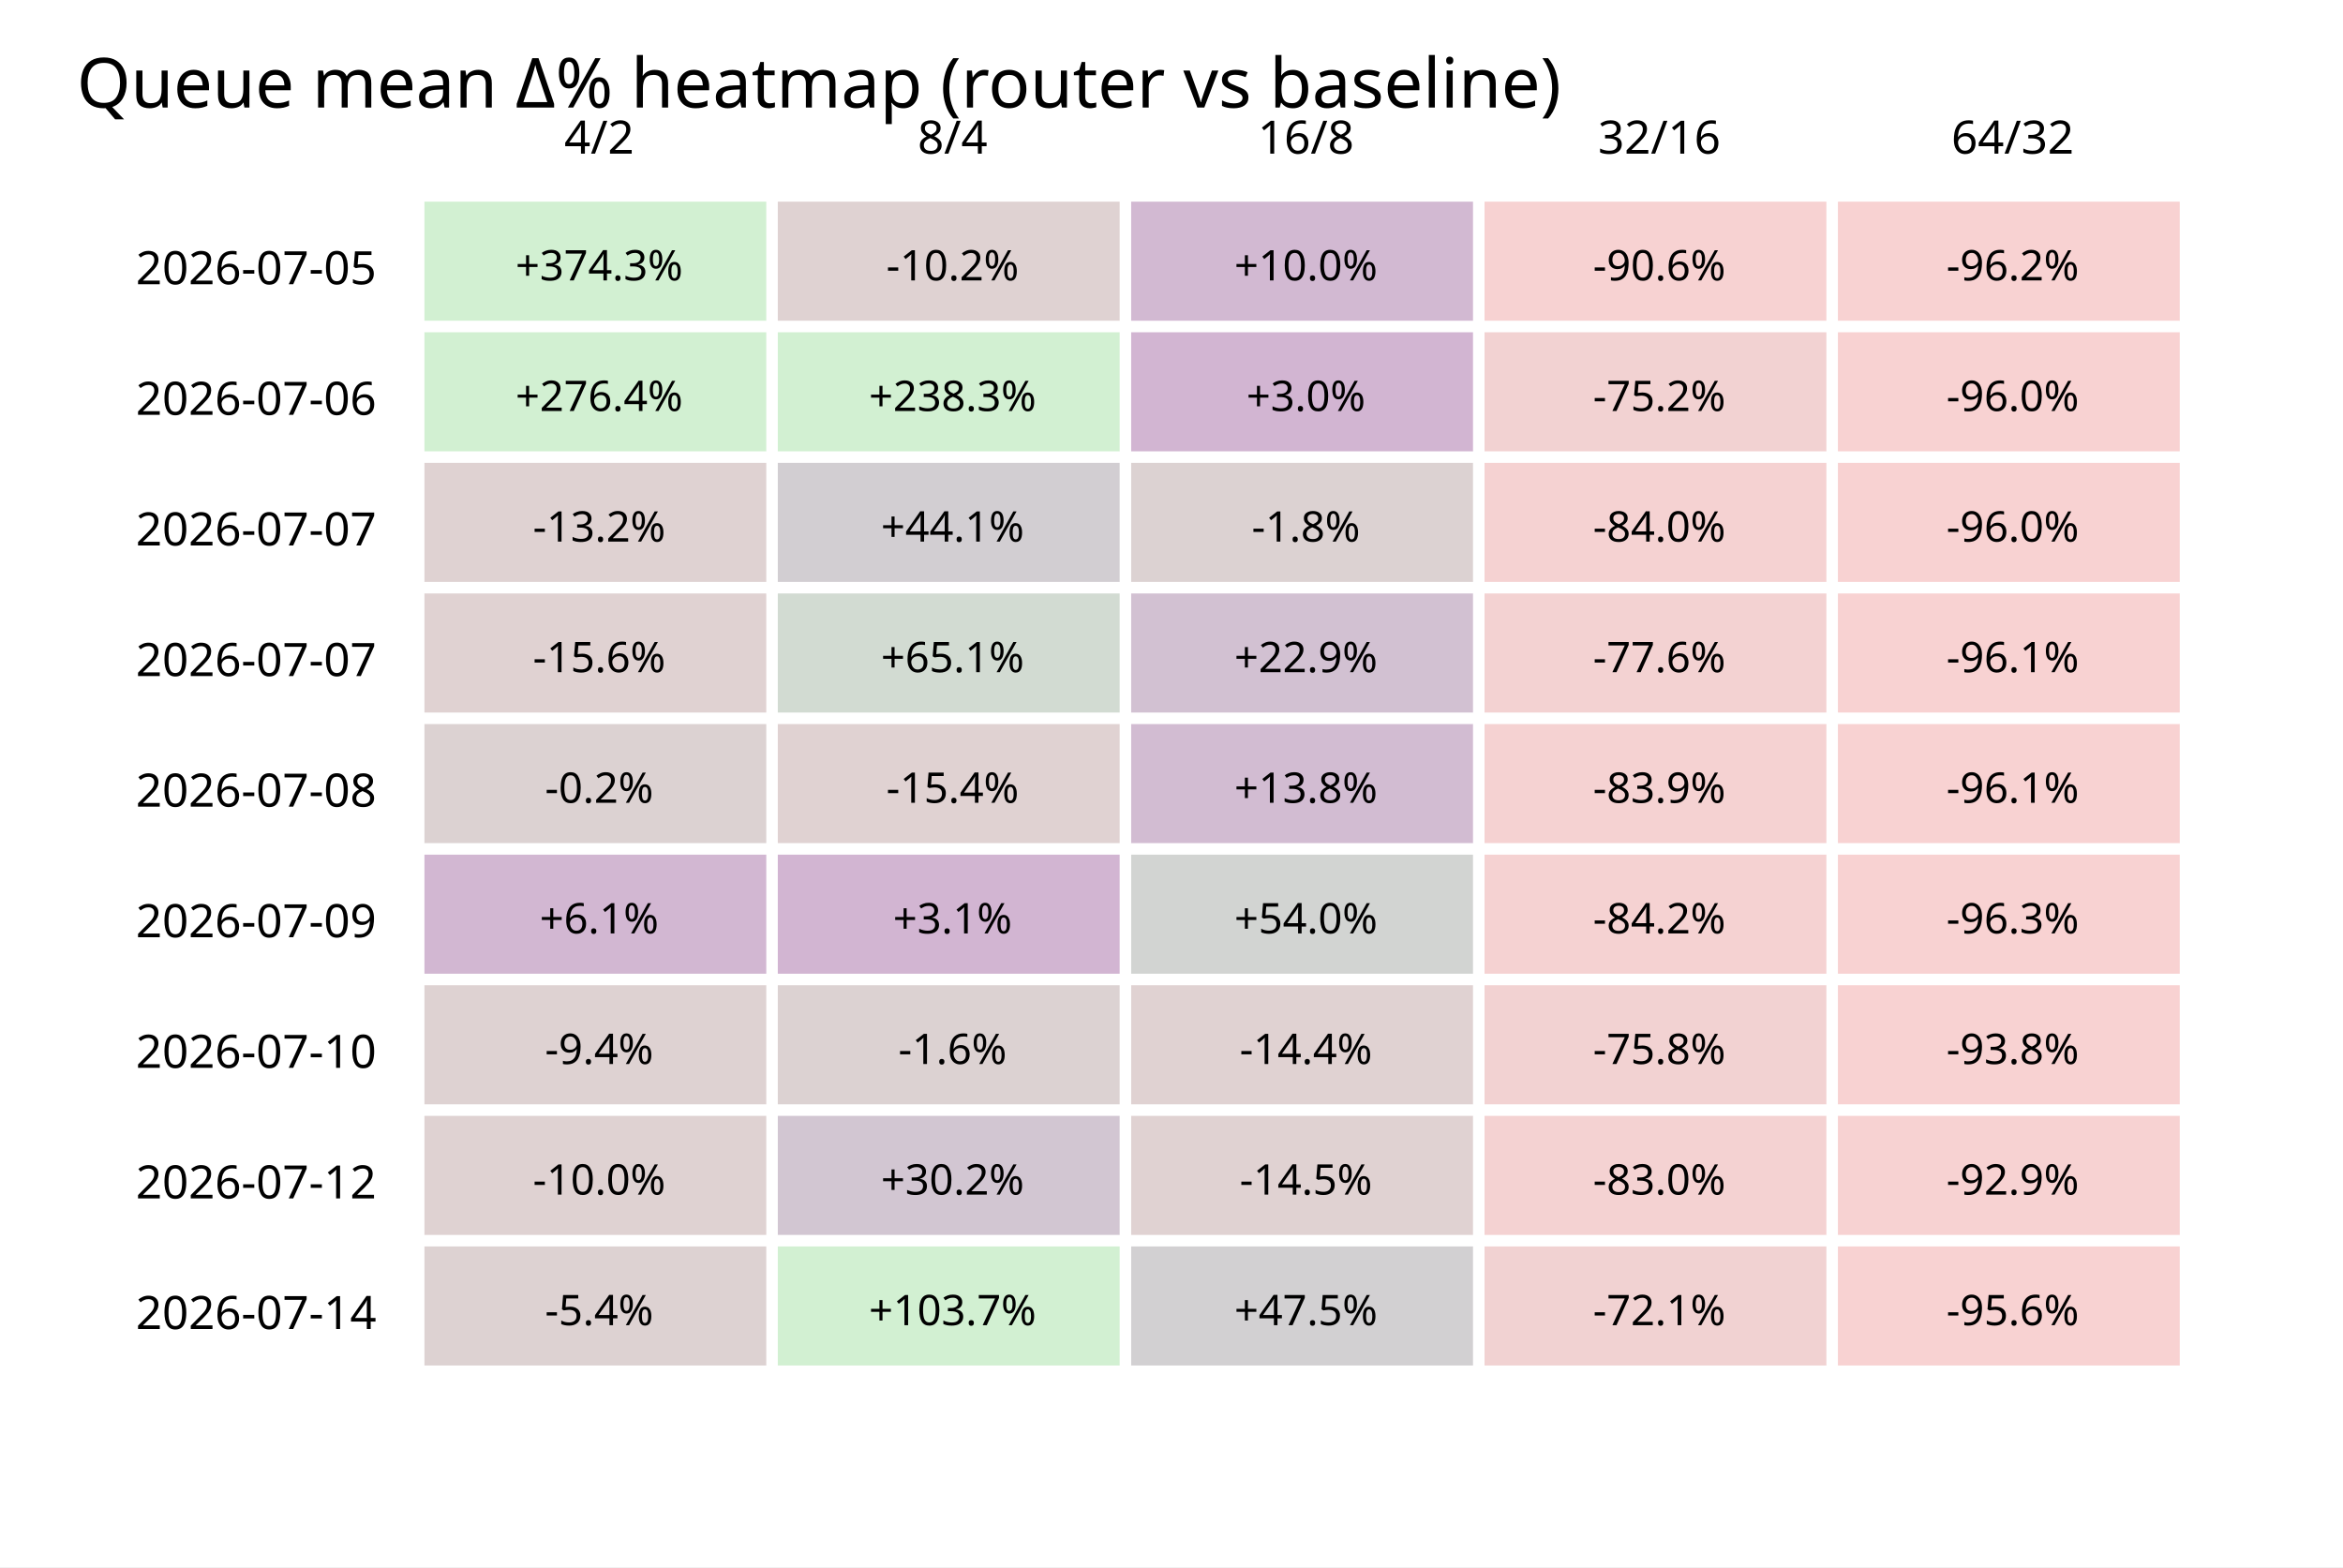
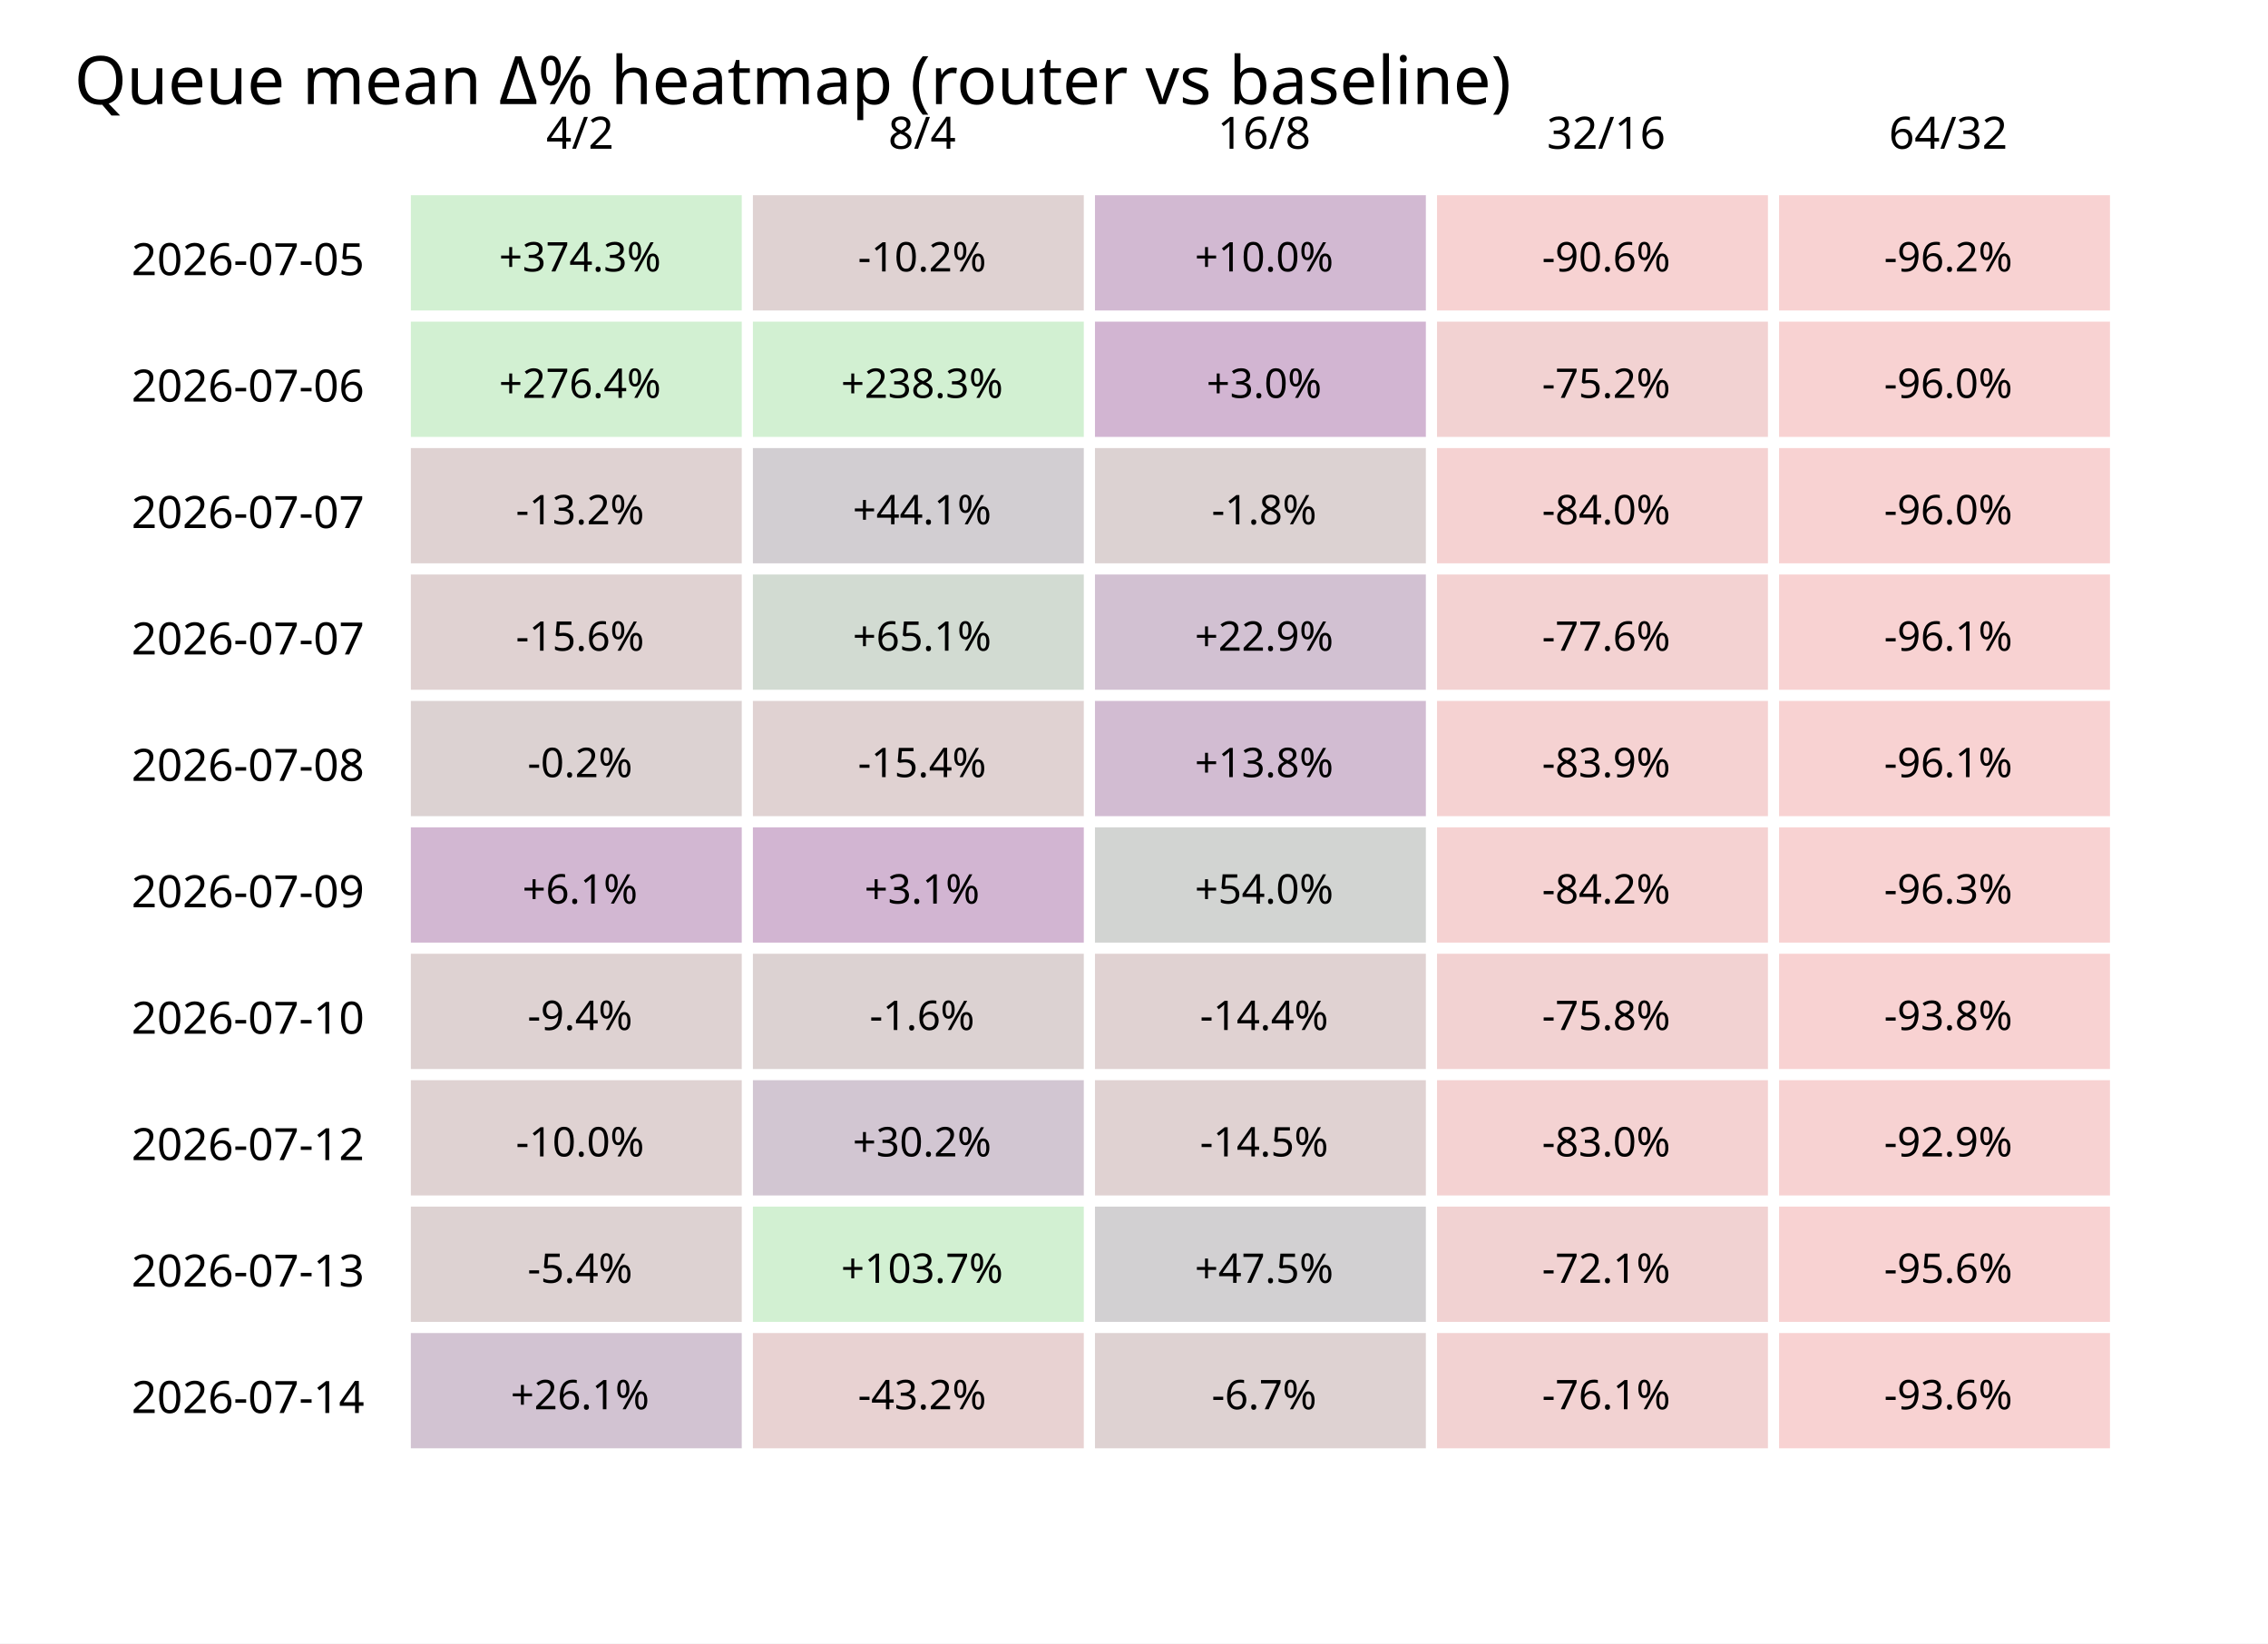
- <svg xmlns="http://www.w3.org/2000/svg" width="610" height="408" viewBox="0 0 610 408">
+ <svg xmlns="http://www.w3.org/2000/svg" width="610" height="442" viewBox="0 0 610 442">
  <rect width="100%" height="100%" fill="white" />
  <text x="20" y="28" font-size="18" font-family="sans-serif">Queue mean Δ% heatmap (router vs baseline)</text>
  <text x="156.0" y="40" text-anchor="middle" font-size="12" font-family="sans-serif">4/2</text>
  <text x="248.0" y="40" text-anchor="middle" font-size="12" font-family="sans-serif">8/4</text>
  <text x="340.0" y="40" text-anchor="middle" font-size="12" font-family="sans-serif">16/8</text>
  <text x="432.0" y="40" text-anchor="middle" font-size="12" font-family="sans-serif">32/16</text>
  <text x="524.0" y="40" text-anchor="middle" font-size="12" font-family="sans-serif">64/32</text>
  <text x="98" y="74" text-anchor="end" font-size="12" font-family="sans-serif">2026-07-05</text>
  <rect x="110" y="52" width="90" height="32" fill="rgb(210,240,210)" stroke="white" />
  <text x="156.0" y="73" text-anchor="middle" font-size="11" font-family="sans-serif">+374.3%</text>
  <rect x="202" y="52" width="90" height="32" fill="rgb(223,210,210)" stroke="white" />
  <text x="248.0" y="73" text-anchor="middle" font-size="11" font-family="sans-serif">-10.2%</text>
  <rect x="294" y="52" width="90" height="32" fill="rgb(210,185,210)" stroke="white" />
  <text x="340.0" y="73" text-anchor="middle" font-size="11" font-family="sans-serif">+10.0%</text>
  <rect x="386" y="52" width="90" height="32" fill="rgb(247,210,210)" stroke="white" />
  <text x="432.0" y="73" text-anchor="middle" font-size="11" font-family="sans-serif">-90.6%</text>
  <rect x="478" y="52" width="90" height="32" fill="rgb(248,210,210)" stroke="white" />
  <text x="524.0" y="73" text-anchor="middle" font-size="11" font-family="sans-serif">-96.2%</text>
  <text x="98" y="108" text-anchor="end" font-size="12" font-family="sans-serif">2026-07-06</text>
  <rect x="110" y="86" width="90" height="32" fill="rgb(210,240,210)" stroke="white" />
  <text x="156.0" y="107" text-anchor="middle" font-size="11" font-family="sans-serif">+276.4%</text>
  <rect x="202" y="86" width="90" height="32" fill="rgb(210,240,210)" stroke="white" />
  <text x="248.0" y="107" text-anchor="middle" font-size="11" font-family="sans-serif">+238.3%</text>
  <rect x="294" y="86" width="90" height="32" fill="rgb(210,181,210)" stroke="white" />
  <text x="340.0" y="107" text-anchor="middle" font-size="11" font-family="sans-serif">+3.0%</text>
  <rect x="386" y="86" width="90" height="32" fill="rgb(242,210,210)" stroke="white" />
  <text x="432.0" y="107" text-anchor="middle" font-size="11" font-family="sans-serif">-75.2%</text>
  <rect x="478" y="86" width="90" height="32" fill="rgb(248,210,210)" stroke="white" />
  <text x="524.0" y="107" text-anchor="middle" font-size="11" font-family="sans-serif">-96.0%</text>
  <text x="98" y="142" text-anchor="end" font-size="12" font-family="sans-serif">2026-07-07</text>
  <rect x="110" y="120" width="90" height="32" fill="rgb(223,210,210)" stroke="white" />
  <text x="156.0" y="141" text-anchor="middle" font-size="11" font-family="sans-serif">-13.2%</text>
  <rect x="202" y="120" width="90" height="32" fill="rgb(210,206,210)" stroke="white" />
  <text x="248.0" y="141" text-anchor="middle" font-size="11" font-family="sans-serif">+44.1%</text>
  <rect x="294" y="120" width="90" height="32" fill="rgb(220,210,210)" stroke="white" />
  <text x="340.0" y="141" text-anchor="middle" font-size="11" font-family="sans-serif">-1.8%</text>
  <rect x="386" y="120" width="90" height="32" fill="rgb(245,210,210)" stroke="white" />
  <text x="432.0" y="141" text-anchor="middle" font-size="11" font-family="sans-serif">-84.0%</text>
  <rect x="478" y="120" width="90" height="32" fill="rgb(248,210,210)" stroke="white" />
  <text x="524.0" y="141" text-anchor="middle" font-size="11" font-family="sans-serif">-96.0%</text>
  <text x="98" y="176" text-anchor="end" font-size="12" font-family="sans-serif">2026-07-07</text>
  <rect x="110" y="154" width="90" height="32" fill="rgb(224,210,210)" stroke="white" />
  <text x="156.0" y="175" text-anchor="middle" font-size="11" font-family="sans-serif">-15.6%</text>
  <rect x="202" y="154" width="90" height="32" fill="rgb(210,219,210)" stroke="white" />
  <text x="248.0" y="175" text-anchor="middle" font-size="11" font-family="sans-serif">+65.1%</text>
  <rect x="294" y="154" width="90" height="32" fill="rgb(210,193,210)" stroke="white" />
  <text x="340.0" y="175" text-anchor="middle" font-size="11" font-family="sans-serif">+22.9%</text>
  <rect x="386" y="154" width="90" height="32" fill="rgb(243,210,210)" stroke="white" />
  <text x="432.0" y="175" text-anchor="middle" font-size="11" font-family="sans-serif">-77.6%</text>
  <rect x="478" y="154" width="90" height="32" fill="rgb(248,210,210)" stroke="white" />
  <text x="524.0" y="175" text-anchor="middle" font-size="11" font-family="sans-serif">-96.1%</text>
  <text x="98" y="210" text-anchor="end" font-size="12" font-family="sans-serif">2026-07-08</text>
  <rect x="110" y="188" width="90" height="32" fill="rgb(220,210,210)" stroke="white" />
  <text x="156.0" y="209" text-anchor="middle" font-size="11" font-family="sans-serif">-0.2%</text>
  <rect x="202" y="188" width="90" height="32" fill="rgb(224,210,210)" stroke="white" />
  <text x="248.0" y="209" text-anchor="middle" font-size="11" font-family="sans-serif">-15.4%</text>
  <rect x="294" y="188" width="90" height="32" fill="rgb(210,188,210)" stroke="white" />
  <text x="340.0" y="209" text-anchor="middle" font-size="11" font-family="sans-serif">+13.8%</text>
  <rect x="386" y="188" width="90" height="32" fill="rgb(245,210,210)" stroke="white" />
  <text x="432.0" y="209" text-anchor="middle" font-size="11" font-family="sans-serif">-83.9%</text>
  <rect x="478" y="188" width="90" height="32" fill="rgb(248,210,210)" stroke="white" />
  <text x="524.0" y="209" text-anchor="middle" font-size="11" font-family="sans-serif">-96.1%</text>
  <text x="98" y="244" text-anchor="end" font-size="12" font-family="sans-serif">2026-07-09</text>
  <rect x="110" y="222" width="90" height="32" fill="rgb(210,183,210)" stroke="white" />
  <text x="156.0" y="243" text-anchor="middle" font-size="11" font-family="sans-serif">+6.1%</text>
  <rect x="202" y="222" width="90" height="32" fill="rgb(210,181,210)" stroke="white" />
  <text x="248.0" y="243" text-anchor="middle" font-size="11" font-family="sans-serif">+3.1%</text>
  <rect x="294" y="222" width="90" height="32" fill="rgb(210,212,210)" stroke="white" />
  <text x="340.0" y="243" text-anchor="middle" font-size="11" font-family="sans-serif">+54.0%</text>
  <rect x="386" y="222" width="90" height="32" fill="rgb(245,210,210)" stroke="white" />
  <text x="432.0" y="243" text-anchor="middle" font-size="11" font-family="sans-serif">-84.2%</text>
  <rect x="478" y="222" width="90" height="32" fill="rgb(248,210,210)" stroke="white" />
  <text x="524.0" y="243" text-anchor="middle" font-size="11" font-family="sans-serif">-96.3%</text>
  <text x="98" y="278" text-anchor="end" font-size="12" font-family="sans-serif">2026-07-10</text>
  <rect x="110" y="256" width="90" height="32" fill="rgb(222,210,210)" stroke="white" />
  <text x="156.0" y="277" text-anchor="middle" font-size="11" font-family="sans-serif">-9.4%</text>
  <rect x="202" y="256" width="90" height="32" fill="rgb(220,210,210)" stroke="white" />
  <text x="248.0" y="277" text-anchor="middle" font-size="11" font-family="sans-serif">-1.6%</text>
  <rect x="294" y="256" width="90" height="32" fill="rgb(224,210,210)" stroke="white" />
  <text x="340.0" y="277" text-anchor="middle" font-size="11" font-family="sans-serif">-14.4%</text>
  <rect x="386" y="256" width="90" height="32" fill="rgb(242,210,210)" stroke="white" />
  <text x="432.0" y="277" text-anchor="middle" font-size="11" font-family="sans-serif">-75.8%</text>
  <rect x="478" y="256" width="90" height="32" fill="rgb(248,210,210)" stroke="white" />
  <text x="524.0" y="277" text-anchor="middle" font-size="11" font-family="sans-serif">-93.8%</text>
  <text x="98" y="312" text-anchor="end" font-size="12" font-family="sans-serif">2026-07-12</text>
  <rect x="110" y="290" width="90" height="32" fill="rgb(223,210,210)" stroke="white" />
  <text x="156.0" y="311" text-anchor="middle" font-size="11" font-family="sans-serif">-10.0%</text>
  <rect x="202" y="290" width="90" height="32" fill="rgb(210,198,210)" stroke="white" />
  <text x="248.0" y="311" text-anchor="middle" font-size="11" font-family="sans-serif">+30.2%</text>
  <rect x="294" y="290" width="90" height="32" fill="rgb(224,210,210)" stroke="white" />
  <text x="340.0" y="311" text-anchor="middle" font-size="11" font-family="sans-serif">-14.5%</text>
  <rect x="386" y="290" width="90" height="32" fill="rgb(244,210,210)" stroke="white" />
  <text x="432.0" y="311" text-anchor="middle" font-size="11" font-family="sans-serif">-83.0%</text>
  <rect x="478" y="290" width="90" height="32" fill="rgb(247,210,210)" stroke="white" />
  <text x="524.0" y="311" text-anchor="middle" font-size="11" font-family="sans-serif">-92.9%</text>
-   <text x="98" y="346" text-anchor="end" font-size="12" font-family="sans-serif">2026-07-14</text>
+   <text x="98" y="346" text-anchor="end" font-size="12" font-family="sans-serif">2026-07-13</text>
  <rect x="110" y="324" width="90" height="32" fill="rgb(221,210,210)" stroke="white" />
  <text x="156.0" y="345" text-anchor="middle" font-size="11" font-family="sans-serif">-5.4%</text>
  <rect x="202" y="324" width="90" height="32" fill="rgb(210,240,210)" stroke="white" />
  <text x="248.0" y="345" text-anchor="middle" font-size="11" font-family="sans-serif">+103.7%</text>
  <rect x="294" y="324" width="90" height="32" fill="rgb(210,208,210)" stroke="white" />
  <text x="340.0" y="345" text-anchor="middle" font-size="11" font-family="sans-serif">+47.5%</text>
  <rect x="386" y="324" width="90" height="32" fill="rgb(241,210,210)" stroke="white" />
  <text x="432.0" y="345" text-anchor="middle" font-size="11" font-family="sans-serif">-72.1%</text>
  <rect x="478" y="324" width="90" height="32" fill="rgb(248,210,210)" stroke="white" />
  <text x="524.0" y="345" text-anchor="middle" font-size="11" font-family="sans-serif">-95.6%</text>
+   <text x="98" y="380" text-anchor="end" font-size="12" font-family="sans-serif">2026-07-14</text>
+   <rect x="110" y="358" width="90" height="32" fill="rgb(210,195,210)" stroke="white" />
+   <text x="156.0" y="379" text-anchor="middle" font-size="11" font-family="sans-serif">+26.1%</text>
+   <rect x="202" y="358" width="90" height="32" fill="rgb(232,210,210)" stroke="white" />
+   <text x="248.0" y="379" text-anchor="middle" font-size="11" font-family="sans-serif">-43.2%</text>
+   <rect x="294" y="358" width="90" height="32" fill="rgb(222,210,210)" stroke="white" />
+   <text x="340.0" y="379" text-anchor="middle" font-size="11" font-family="sans-serif">-6.7%</text>
+   <rect x="386" y="358" width="90" height="32" fill="rgb(242,210,210)" stroke="white" />
+   <text x="432.0" y="379" text-anchor="middle" font-size="11" font-family="sans-serif">-76.1%</text>
+   <rect x="478" y="358" width="90" height="32" fill="rgb(248,210,210)" stroke="white" />
+   <text x="524.0" y="379" text-anchor="middle" font-size="11" font-family="sans-serif">-93.6%</text>
</svg>
